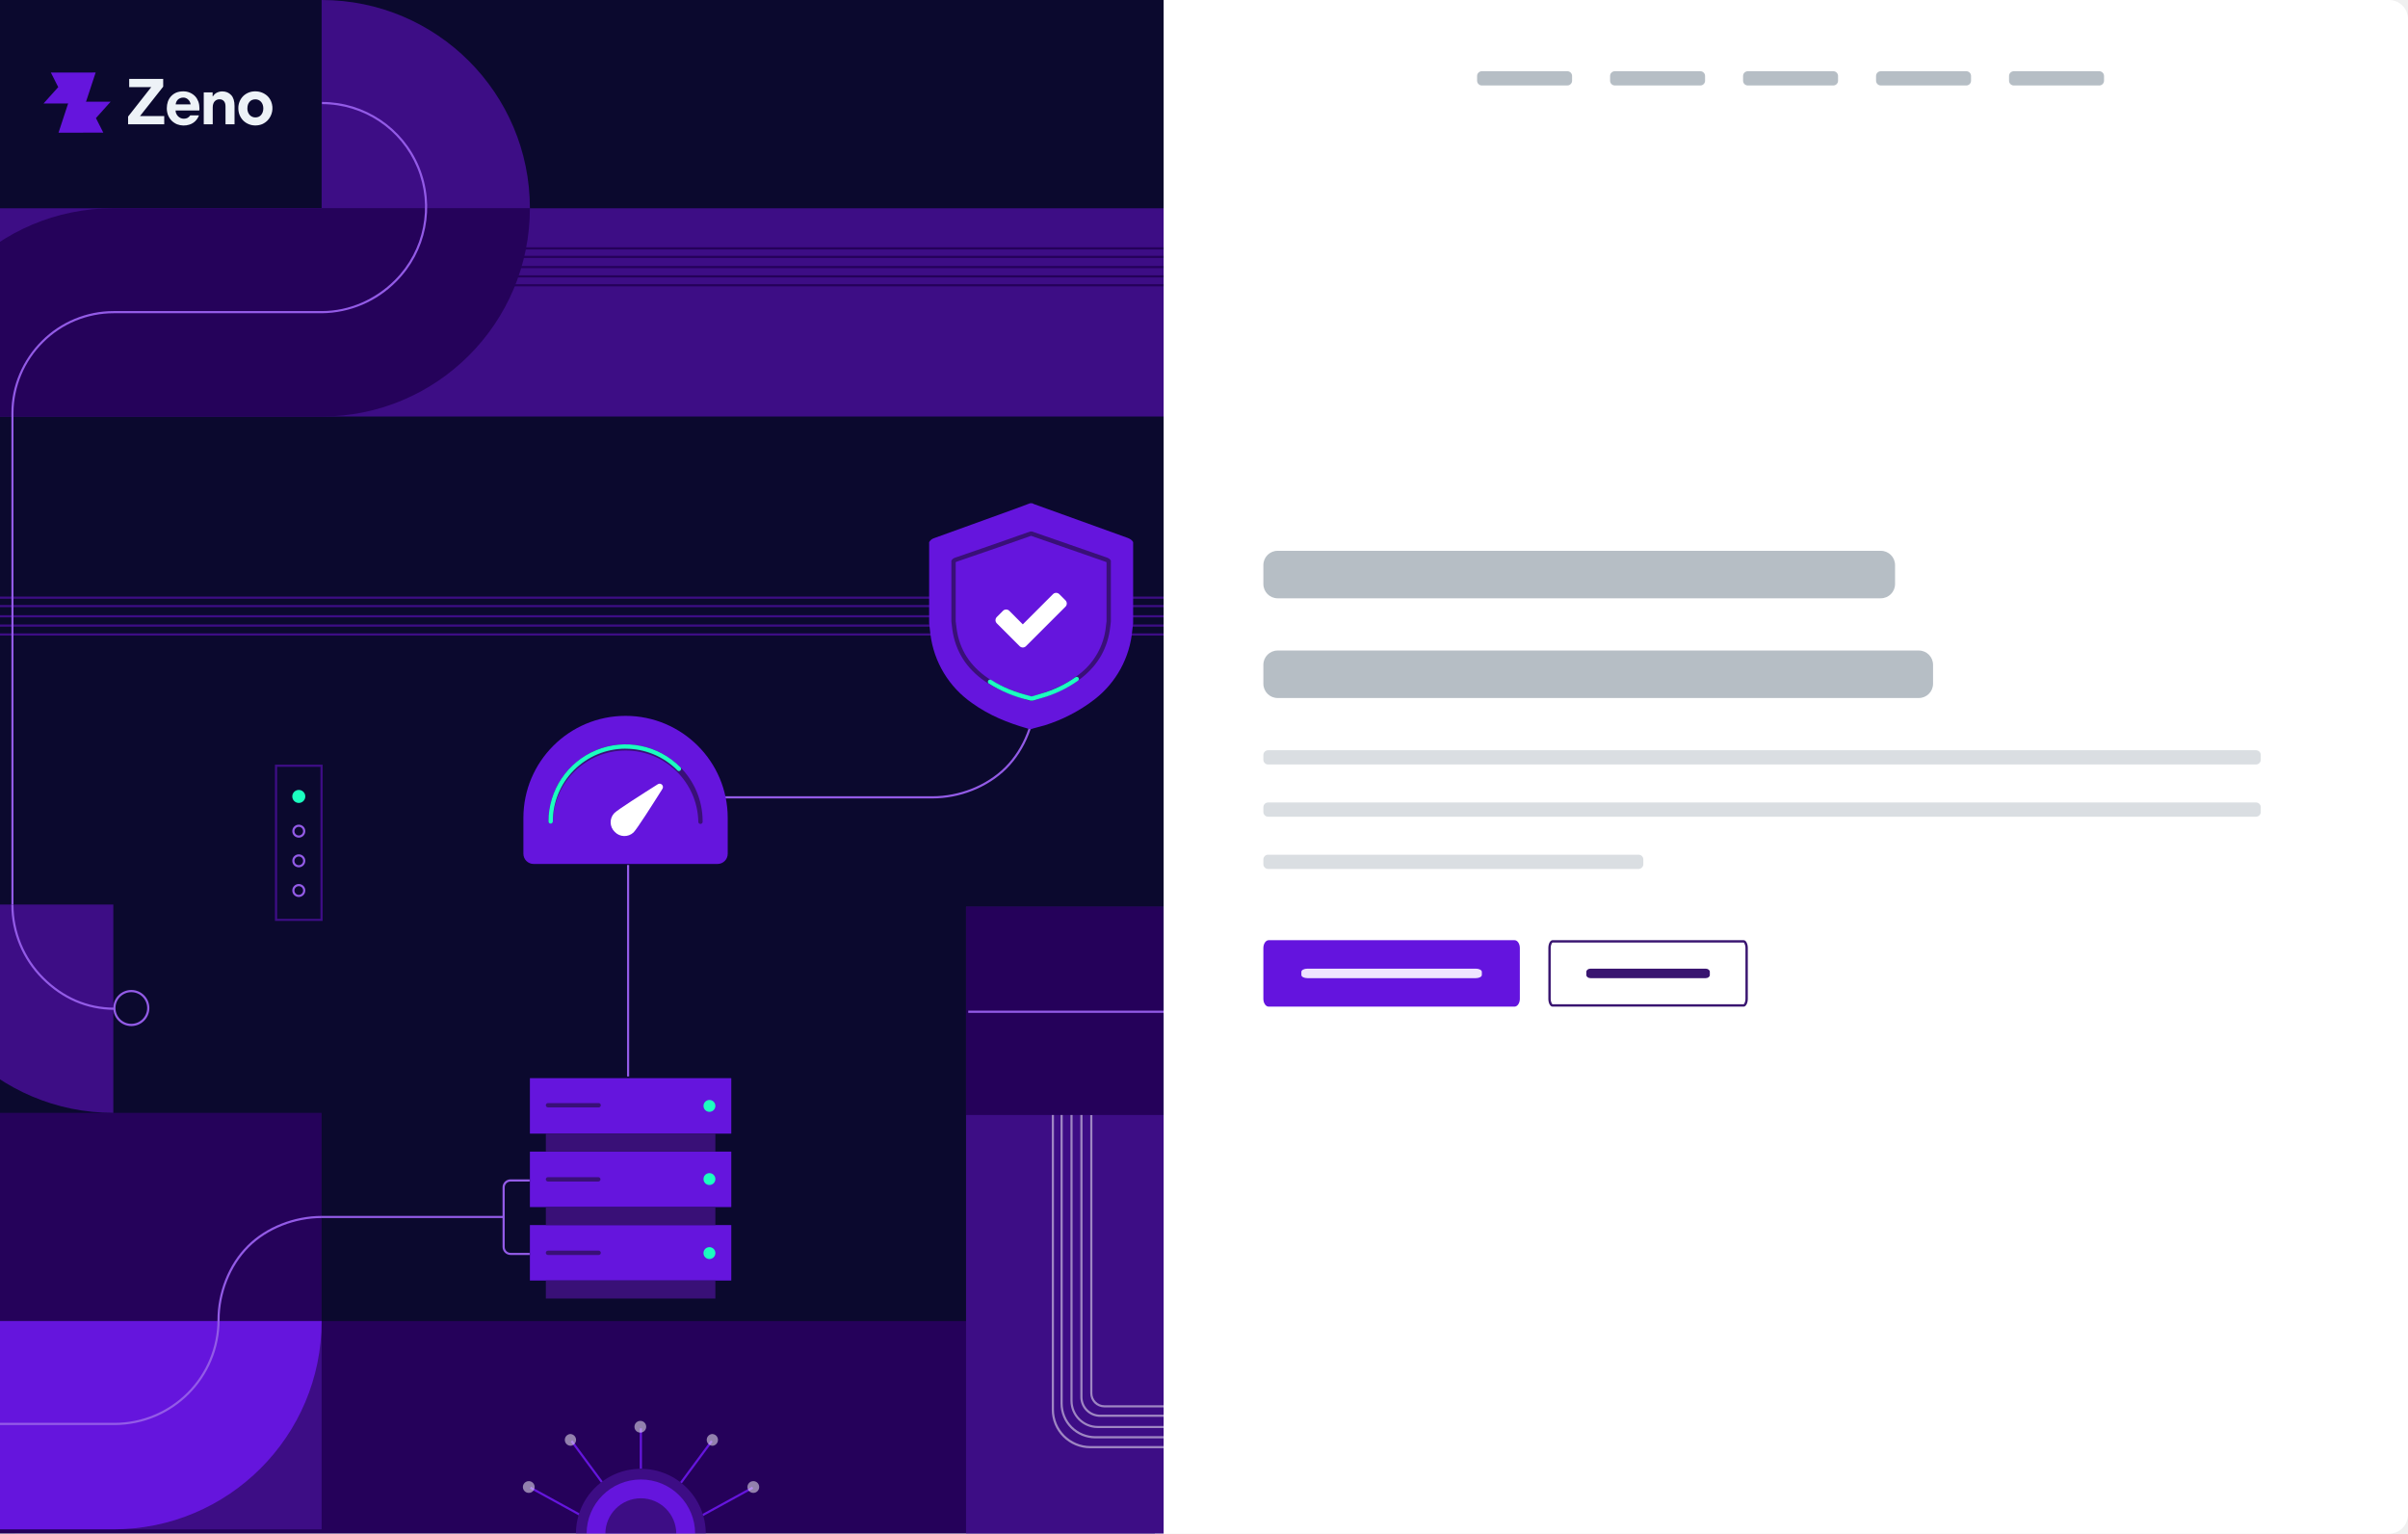
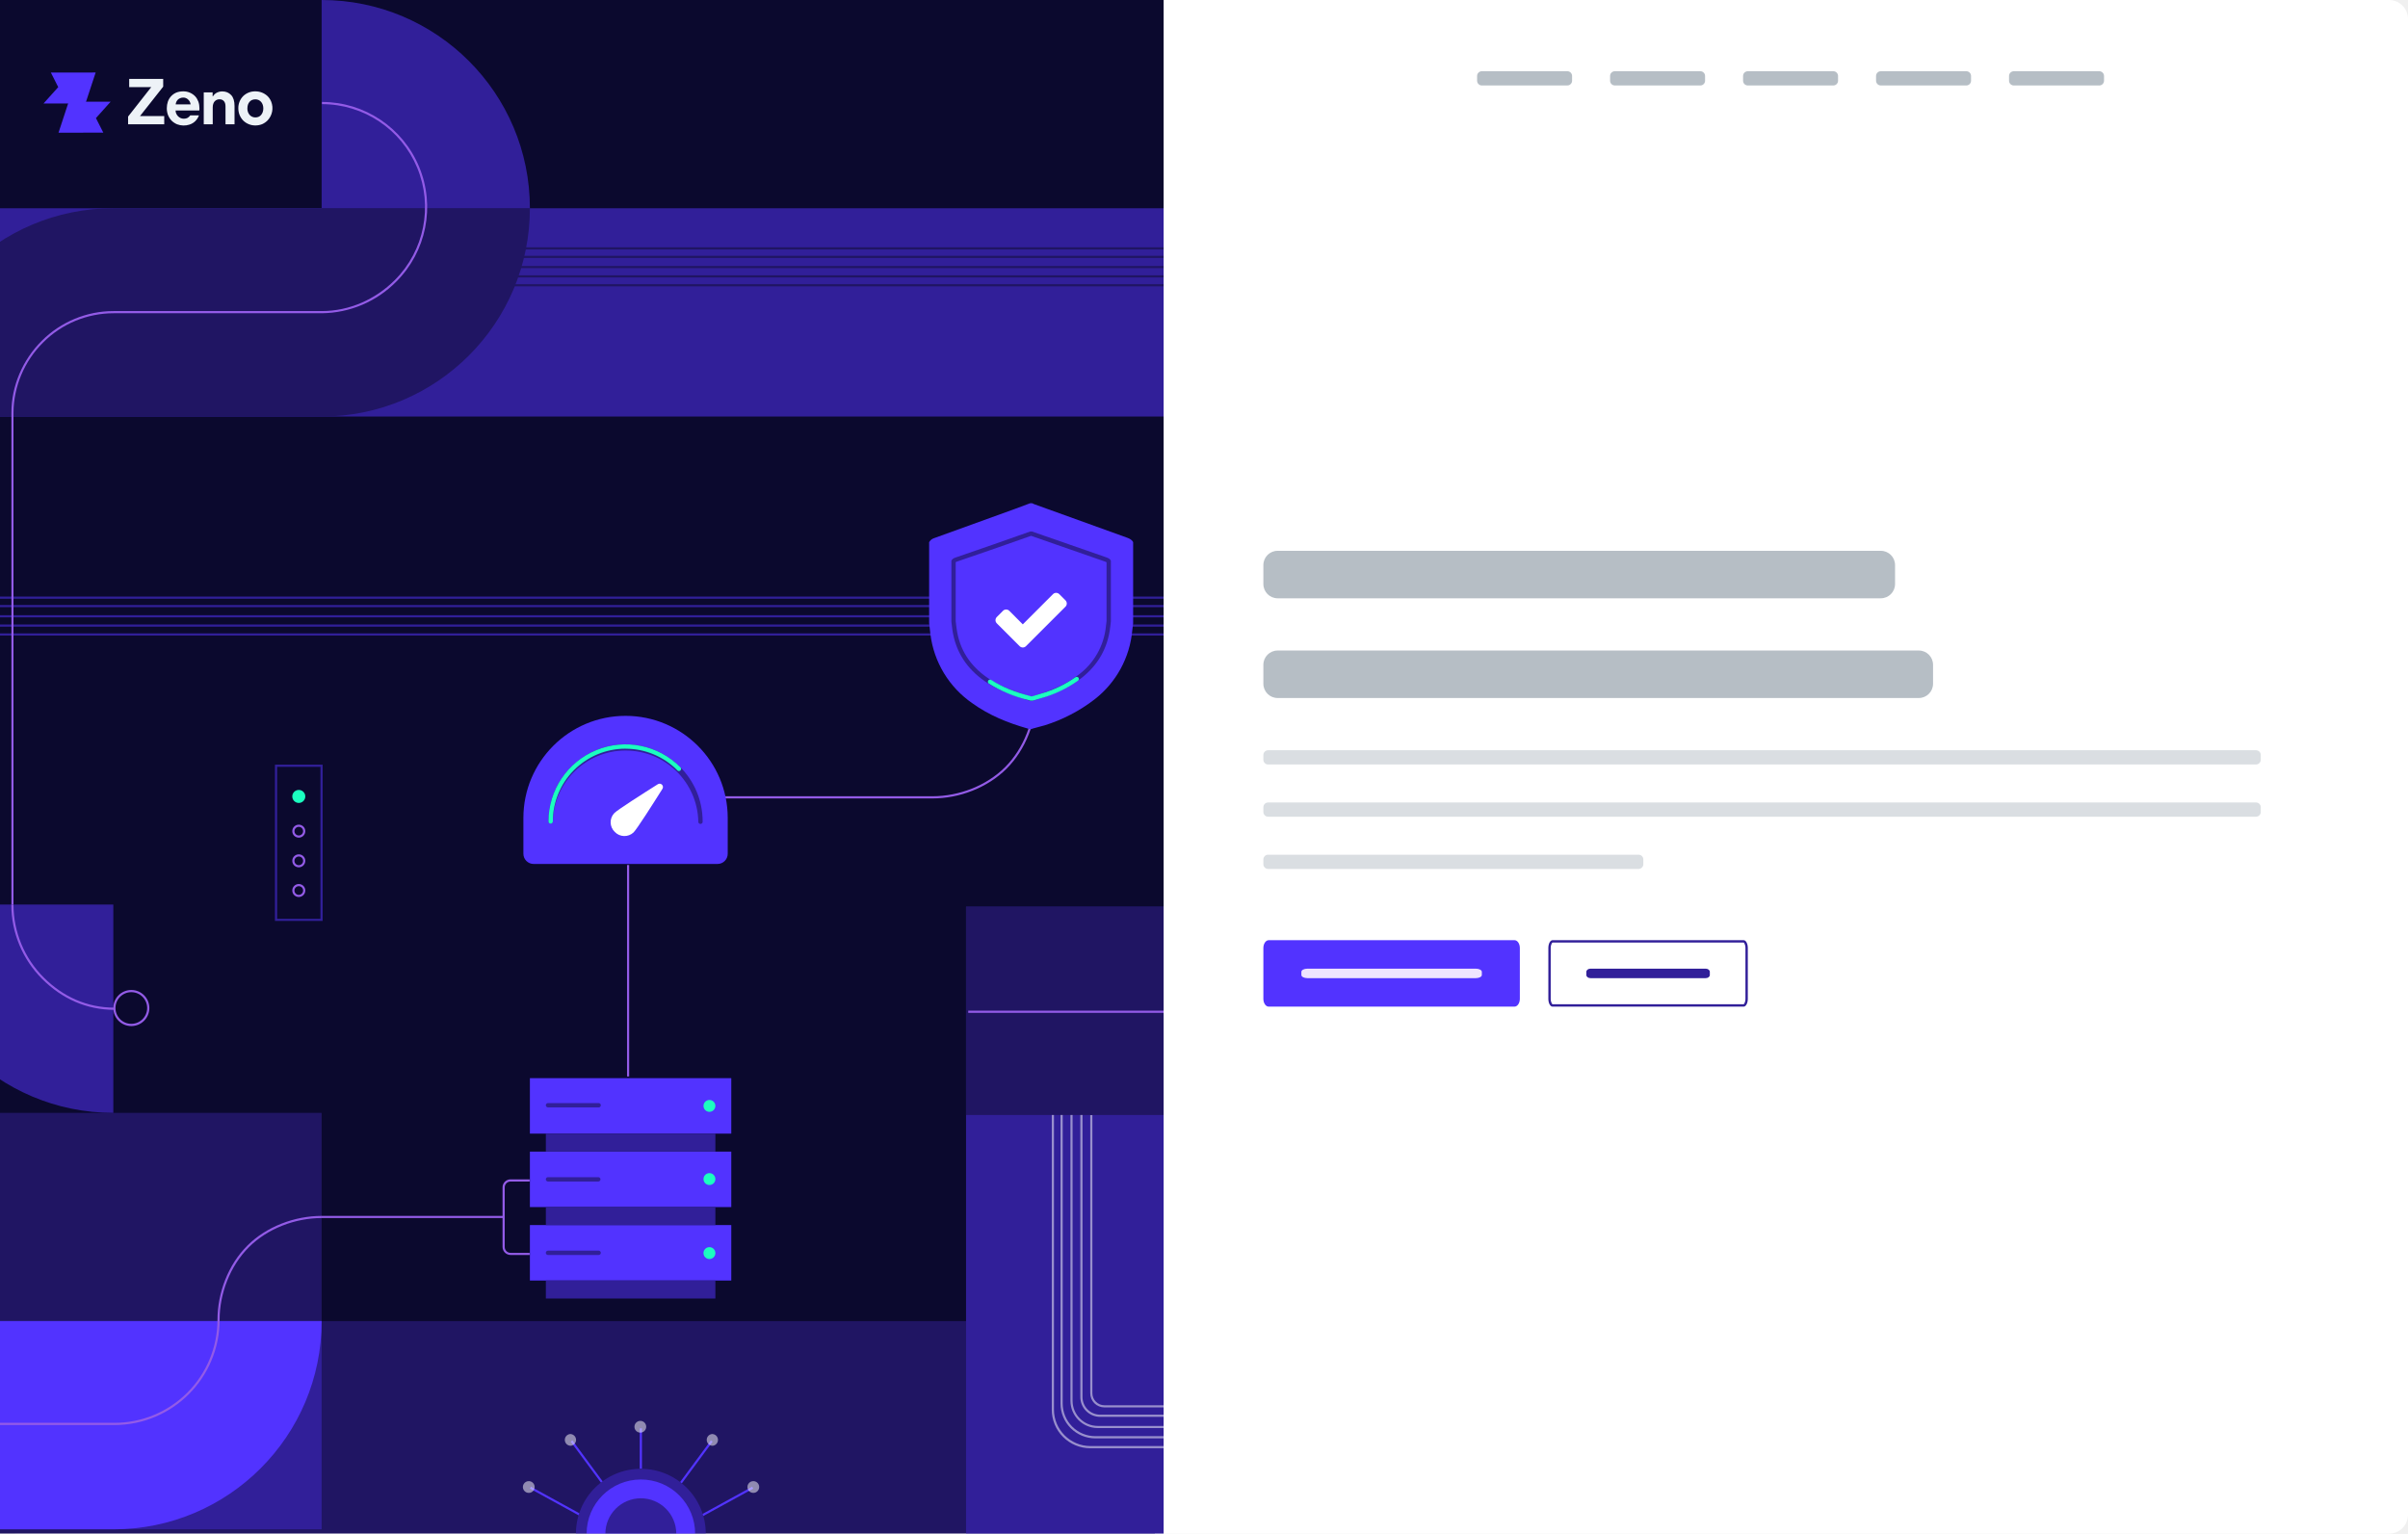
<svg xmlns="http://www.w3.org/2000/svg" fill="none" viewBox="0 0 507 323">
  <defs />
  <rect width="507" height="323" fill="#fff" rx="4" />
  <mask id="a" width="245" height="323" x="0" y="0" maskUnits="userSpaceOnUse">
    <path fill="#fff" d="M0 0h245v323H0z" />
  </mask>
  <g mask="url(#a)">
    <path fill="#0B092E" d="M-20 0h322.54v322.54H-20z" />
-     <path fill="#25025A" d="M-20 234.37h87.72v88.17H-20v-88.17z" />
-     <path fill="#3D0D85" fill-rule="evenodd" d="M57.9 161.04h10.03v32.91H57.89v-32.9zm.45.46v32h9.12v-32h-9.12z" clip-rule="evenodd" />
+     <path fill="#201563" d="M-20 234.37h87.72v88.17H-20v-88.17z" />
+     <path fill="#311f99" fill-rule="evenodd" d="M57.9 161.04h10.03v32.91H57.89v-32.9zm.45.46v32h9.12v-32h-9.12z" clip-rule="evenodd" />
    <path fill="#1BFEC0" d="M62.91 168.87a1.14 1.14 0 100-2.28 1.14 1.14 0 000 2.28z" />
    <path fill="#1BFEC0" fill-rule="evenodd" d="M62.91 166.82a.91.91 0 100 1.82.91.91 0 000-1.82zm-1.37.91a1.37 1.37 0 112.74 0 1.37 1.37 0 01-2.74 0z" clip-rule="evenodd" />
    <path fill="#935BE7" fill-rule="evenodd" d="M62.91 174.13a.91.91 0 100 1.82.91.91 0 000-1.82zm-1.37.91a1.37 1.37 0 112.74 0 1.37 1.37 0 01-2.74 0zM62.91 180.38a.91.91 0 100 1.83.91.91 0 000-1.83zm-1.37.91a1.37 1.37 0 112.74 0 1.37 1.37 0 01-2.74 0zM62.91 186.63a.91.91 0 100 1.83.91.91 0 000-1.83zm-1.37.91a1.37 1.37 0 112.74 0 1.37 1.37 0 01-2.74 0z" clip-rule="evenodd" />
-     <path fill="#25015A" d="M-20 278.22h263.15V323H-20v-44.78z" />
-     <path fill="#3D0D85" d="M67.72 0a43.86 43.86 0 0143.85 43.86H67.72V0zM203.4 190.97h99.14V323H203.4V190.97zM-20 278.22h87.72v43.86H-20v-43.86zM23.86 234.37A43.86 43.86 0 01-20 190.5h43.86v43.86z" />
+     <path fill="#201563" d="M-20 278.22h263.15V323H-20v-44.78z" />
+     <path fill="#311f99" d="M67.72 0a43.86 43.86 0 0143.85 43.86H67.72V0zM203.4 190.97h99.14V323H203.4V190.97zM-20 278.22h87.72v43.86H-20v-43.86zM23.86 234.37A43.86 43.86 0 01-20 190.5h43.86v43.86z" />
    <path fill="#935BE7" fill-rule="evenodd" d="M24.09 212.67c-5.88 0-11.06-2.34-15.21-6.5a22.16 22.16 0 01-6.5-15.66h.46a21.7 21.7 0 006.36 15.34c4.07 4.07 9.13 6.36 14.89 6.36v.46z" clip-rule="evenodd" />
    <path fill="#935BE7" fill-rule="evenodd" d="M27.65 208.95a3.33 3.33 0 100 6.67 3.33 3.33 0 000-6.67zm-3.8 3.34a3.8 3.8 0 117.6 0 3.8 3.8 0 01-7.6 0z" clip-rule="evenodd" />
-     <path fill="#6515DD" d="M23.86 278.22H-20v43.86h43.86a43.86 43.86 0 0043.86-43.86H23.86z" />
+     <path fill="#5233ff" d="M23.86 278.22H-20v43.86h43.86a43.86 43.86 0 0043.86-43.86H23.86z" />
    <path fill="#935BE7" fill-rule="evenodd" d="M39.43 293.3a21.7 21.7 0 006.36-15.35h.45a22.16 22.16 0 01-22.15 22.16H-20v-.46h44.09a21.7 21.7 0 0015.34-6.35zM52.06 262.34c4.02-4.02 9.98-6.27 15.66-6.27v.45c-5.57 0-11.4 2.22-15.33 6.15-3.93 3.93-6.15 9.71-6.15 15.28h-.45c0-5.68 2.25-11.59 6.27-15.6z" clip-rule="evenodd" />
-     <path fill="#25015A" d="M258.68 234.82H203.4v-43.85h99.14a43.86 43.86 0 01-43.86 43.85z" />
+     <path fill="#201563" d="M258.68 234.82H203.4v-43.85h99.14a43.86 43.86 0 01-43.86 43.85z" />
    <path fill="#935BE7" fill-rule="evenodd" d="M274.25 206.5a21.7 21.7 0 006.36-15.35h.46a22.16 22.16 0 01-22.16 22.16h-55.05v-.46h55.05a21.7 21.7 0 0015.34-6.36z" clip-rule="evenodd" />
-     <path fill="#3D0D85" d="M-20 43.86h322.54v43.86H-20z" />
-     <path fill="#25015A" fill-rule="evenodd" d="M302.54 52.54H-20v-.46h322.54v.46zM-20 53.87h322.54v.46H-20v-.46zm0 2.15h322.54v.45H-20v-.45zm0 1.96h322.54v.45H-20v-.45zm0 1.87h322.54v.45H-20v-.45z" clip-rule="evenodd" />
-     <path fill="#25025A" d="M67.72 43.86H23.86A43.86 43.86 0 00-20 87.72h87.72a43.86 43.86 0 0043.85-43.86H67.72z" />
+     <path fill="#311f99" d="M-20 43.86h322.54v43.86H-20z" />
+     <path fill="#201563" fill-rule="evenodd" d="M302.54 52.54H-20v-.46h322.54v.46zM-20 53.87h322.54v.46H-20v-.46zm0 2.15h322.54v.45H-20v-.45zm0 1.96h322.54v.45H-20v-.45zm0 1.87h322.54v.45H-20v-.45z" clip-rule="evenodd" />
+     <path fill="#201563" d="M67.72 43.86H23.86A43.86 43.86 0 00-20 87.72h87.72a43.86 43.86 0 0043.85-43.86H67.72z" />
    <path fill="#fff" fill-opacity=".5" fill-rule="evenodd" d="M230.62 302.46a6.87 6.87 0 01-6.87-6.88v-60.76h-.46v60.76a7.33 7.33 0 007.33 7.34h71.92v-.46h-71.92z" clip-rule="evenodd" />
    <path fill="#fff" fill-opacity=".5" fill-rule="evenodd" d="M229.57 304.54a7.68 7.68 0 01-7.66-7.67v-62.05h-.46v62.05a8.11 8.11 0 008.12 8.13h72.97v-.46h-72.97z" clip-rule="evenodd" />
    <path fill="#fff" fill-opacity=".5" fill-rule="evenodd" d="M231.13 300.3a5.3 5.3 0 01-5.3-5.3v-60.18h-.45V295a5.75 5.75 0 005.75 5.75h71.4v-.45h-71.4z" clip-rule="evenodd" />
    <path fill="#fff" fill-opacity=".5" fill-rule="evenodd" d="M231.64 297.93a3.71 3.71 0 01-3.72-3.72v-59.39h-.46v59.4a4.17 4.17 0 004.18 4.17h70.9v-.46h-70.9z" clip-rule="evenodd" />
    <path fill="#fff" fill-opacity=".5" fill-rule="evenodd" d="M230.42 295.53a3 3 0 002.12.87h70v-.45h-70a2.54 2.54 0 01-2.54-2.54v-58.57h-.45v58.57a3 3 0 00.87 2.12z" clip-rule="evenodd" />
-     <path fill="#6515DD" d="M111.57 258h42.4v11.68h-42.4V258zm0-15.47h42.4v11.68h-42.4v-11.68zm0-15.47h42.4v11.68h-42.4v-11.68z" />
-     <path fill="#391077" d="M114.93 238.74h35.69v3.79h-35.69v-3.79zm0 15.47h35.69V258h-35.69v-3.79zm0 15.47h35.69v3.79h-35.69v-3.79z" />
+     <path fill="#5233ff" d="M111.57 258h42.4v11.68h-42.4V258zm0-15.47h42.4v11.68h-42.4v-11.68zm0-15.47h42.4v11.68h-42.4v-11.68z" />
+     <path fill="#311f99" d="M114.93 238.74h35.69v3.79h-35.69v-3.79zm0 15.47h35.69V258h-35.69v-3.79zm0 15.47h35.69v3.79h-35.69v-3.79z" />
    <path fill="#1BFEC0" d="M149.37 233.92a1.02 1.02 0 100-2.04 1.02 1.02 0 000 2.04z" />
    <path fill="#1BFEC0" fill-rule="evenodd" d="M149.37 232.11a.79.79 0 100 1.58.79.79 0 000-1.58zm-1.25.8a1.24 1.24 0 112.5-.01 1.24 1.24 0 01-2.5 0z" clip-rule="evenodd" />
    <path fill="#1BFEC0" d="M149.37 264.92a1.02 1.02 0 100-2.03 1.02 1.02 0 000 2.03z" />
    <path fill="#1BFEC0" fill-rule="evenodd" d="M149.37 263.12a.79.79 0 100 1.57.79.79 0 000-1.57zm-1.25.78a1.24 1.24 0 112.5 0 1.24 1.24 0 01-2.5 0z" clip-rule="evenodd" />
    <path fill="#1BFEC0" d="M149.37 249.33a1.02 1.02 0 100-2.04 1.02 1.02 0 000 2.04z" />
    <path fill="#1BFEC0" fill-rule="evenodd" d="M149.37 247.52a.79.79 0 100 1.58.79.79 0 000-1.58zm-1.25.79a1.24 1.24 0 112.5 0 1.24 1.24 0 01-2.5 0z" clip-rule="evenodd" />
    <path fill="#935BE7" fill-rule="evenodd" d="M217.77 128.38v17.84c0 5.56-2.21 11.4-6.14 15.33-3.93 3.93-9.72 6.14-15.29 6.14h-55.07v.46h55.07c5.68 0 11.59-2.26 15.61-6.28 4.02-4.02 6.28-9.98 6.28-15.65v-17.84h-.46z" clip-rule="evenodd" />
-     <path fill="#391077" fill-rule="evenodd" d="M114.92 232.77c0-.26.2-.46.45-.46h10.6a.46.46 0 110 .91h-10.6a.46.46 0 01-.45-.45zm0 15.6c0-.25.2-.46.45-.46h10.6a.46.46 0 110 .92h-10.6a.46.46 0 01-.45-.46zm0 15.47c0-.25.2-.45.45-.45h10.6a.46.46 0 110 .91h-10.6a.46.46 0 01-.45-.46z" clip-rule="evenodd" />
+     <path fill="#311f99" fill-rule="evenodd" d="M114.92 232.77c0-.26.2-.46.45-.46h10.6a.46.46 0 110 .91h-10.6a.46.46 0 01-.45-.45zm0 15.6c0-.25.2-.46.45-.46h10.6a.46.46 0 110 .92h-10.6a.46.46 0 01-.45-.46zm0 15.47c0-.25.2-.45.45-.45h10.6a.46.46 0 110 .91h-10.6a.46.46 0 01-.45-.46z" clip-rule="evenodd" />
    <path fill="#935BE7" fill-rule="evenodd" d="M107.5 248.83a1.23 1.23 0 00-1.23 1.24v12.54a1.23 1.23 0 001.23 1.24h4.02v.45h-4.02a1.7 1.7 0 01-1.69-1.69v-6.09h-38.1v-.45h38.1v-6a1.69 1.69 0 011.7-1.7h4.01v.46h-4.02zM132.47 182.17v44.54h-.45v-44.54h.45z" clip-rule="evenodd" />
-     <path fill="#6515DD" d="M153.22 172.27a21.5 21.5 0 10-43.02 0v7.53c0 1.19.97 2.15 2.15 2.15h38.72c1.19 0 2.15-.96 2.15-2.15v-7.53z" />
-     <path fill="#391077" fill-rule="evenodd" d="M115.48 172.99a16.23 16.23 0 0132.46 0 .46.46 0 11-.91 0 15.32 15.32 0 00-30.63 0 .46.46 0 11-.92 0z" clip-rule="evenodd" />
+     <path fill="#5233ff" d="M153.22 172.27a21.5 21.5 0 10-43.02 0v7.53c0 1.19.97 2.15 2.15 2.15h38.72c1.19 0 2.15-.96 2.15-2.15v-7.53z" />
+     <path fill="#311f99" fill-rule="evenodd" d="M115.48 172.99a16.23 16.23 0 0132.46 0 .46.46 0 11-.91 0 15.32 15.32 0 00-30.63 0 .46.46 0 11-.92 0z" clip-rule="evenodd" />
    <path fill="#1BFEC0" fill-rule="evenodd" d="M131.71 157.67A15.31 15.31 0 00116.4 173a.46.46 0 11-.92 0 16.23 16.23 0 0127.75-11.44.46.46 0 11-.65.64 15.27 15.27 0 00-10.87-4.52z" clip-rule="evenodd" />
    <path fill="#fff" d="M133.4 175.3a2.8 2.8 0 01-3.96-.1 2.8 2.8 0 01-.1-3.96c.73-.73 5.93-4.04 9.16-6.08.65-.4 1.38.34.97.98-2.03 3.23-5.34 8.43-6.07 9.16z" />
-     <path fill="#3D0D85" fill-rule="evenodd" d="M302.54 126.1H-20v-.46h322.54v.45zM-20 127.42h322.54v.45H-20v-.45zm0 2.14h322.54v.46H-20v-.46zm0 1.96h322.54v.46H-20v-.46zm0 1.87h322.54v.46H-20v-.46z" clip-rule="evenodd" />
-     <path fill="#6515DD" fill-rule="evenodd" d="M147.65 318.98l10.72-5.88.22.4-10.72 5.88-.22-.4zm-25.36.4l-10.72-5.88.22-.4 10.72 5.88-.22.4zm20.88-7.23l6.5-8.8.38.26-6.51 8.81-.37-.27zm-16.51.27l-6.5-8.8.36-.28 6.5 8.81-.36.27zm8.5-11.62v8.53h-.46v-8.53h.46z" clip-rule="evenodd" />
-     <path fill="#3D0D85" d="M134.93 309.33A13.67 13.67 0 00121.26 323h27.34a13.67 13.67 0 00-13.67-13.67z" />
-     <path fill="#6515DD" d="M134.93 311.58A11.42 11.42 0 00123.51 323h22.85a11.41 11.41 0 00-11.43-11.42z" />
-     <path fill="#3D0D85" d="M134.93 315.54a7.47 7.47 0 00-7.47 7.46h14.93a7.47 7.47 0 00-7.46-7.46z" />
+     <path fill="#311f99" fill-rule="evenodd" d="M302.54 126.1H-20v-.46h322.54v.45zM-20 127.42h322.54v.45H-20v-.45zm0 2.14h322.54v.46H-20v-.46zm0 1.96h322.54v.46H-20v-.46zm0 1.87h322.54v.46H-20v-.46z" clip-rule="evenodd" />
+     <path fill="#5233ff" fill-rule="evenodd" d="M147.65 318.98l10.72-5.88.22.4-10.72 5.88-.22-.4zm-25.36.4l-10.72-5.88.22-.4 10.72 5.88-.22.4zm20.88-7.23l6.5-8.8.38.26-6.51 8.81-.37-.27zm-16.51.27l-6.5-8.8.36-.28 6.5 8.81-.36.27zm8.5-11.62v8.53h-.46v-8.53h.46z" clip-rule="evenodd" />
+     <path fill="#311f99" d="M134.93 309.33A13.67 13.67 0 00121.26 323h27.34a13.67 13.67 0 00-13.67-13.67z" />
+     <path fill="#5233ff" d="M134.93 311.58A11.42 11.42 0 00123.51 323h22.85a11.41 11.41 0 00-11.43-11.42z" />
+     <path fill="#311f99" d="M134.93 315.54a7.47 7.47 0 00-7.47 7.46h14.93a7.47 7.47 0 00-7.46-7.46z" />
    <path fill="#fff" fill-opacity=".5" d="M134.93 299.24a1.24 1.24 0 100 2.47 1.24 1.24 0 000-2.47zM120.16 302a1.24 1.24 0 100 2.48 1.24 1.24 0 000-2.47zM111.44 311.93a1.24 1.24 0 100 2.47 1.24 1.24 0 000-2.47zM158.72 311.93a1.24 1.24 0 100 2.47 1.24 1.24 0 000-2.47zM150.04 302a1.24 1.24 0 100 2.48 1.24 1.24 0 000-2.47z" />
-     <path fill="#6515DD" d="M195.63 131.28v-17.1c.24-.4.55-.68 1-.83 5.67-2.04 11.34-4.1 17-6.15l3.24-1.21h.47c.13.07.26.14.41.19 6.54 2.37 13.07 4.73 19.62 7.08.5.19.94.41 1.21.9v17.11l-.18 1.47a20.72 20.72 0 01-7.93 14.54 33.61 33.61 0 01-10.5 5.47c-1.03.3-2.1.55-2.45.66-.18.06-.5.2-.65.2-.18-.07-.37-.15-.56-.2-4.1-1.17-8.03-2.75-11.52-5.26a20.76 20.76 0 01-8.9-14.66l-.25-2.2z" />
-     <path fill="#391077" fill-rule="evenodd" d="M201.09 117.45c-.35.11-.6.32-.78.62v12.83l.2 1.65c.65 4.65 3.01 8.29 6.96 11 2.64 1.82 5.52 2.78 8.5 3.77l.95.32h.36c3.64-1.1 7.23-2.4 10.28-4.74 3.64-2.8 5.7-6.44 6.2-10.9l.07-.56.06-.55v-12.83c-.2-.37-.55-.54-.95-.68l-15.66-5.45h-.36c-5.27 1.88-10.55 3.7-15.83 5.52zm15.99-4.6a1525.7 1525.7 0 01-15.7 5.46.55.55 0 00-.16.08v12.46l.2 1.58c.6 4.37 2.82 7.8 6.57 10.37 2.52 1.74 5.29 2.66 8.28 3.66l.8.26h.08c3.57-1.09 6.97-2.34 9.85-4.55a14.47 14.47 0 005.85-10.28l.07-.56.06-.5V118.4a1.76 1.76 0 00-.34-.14l-15.51-5.4h-.05z" clip-rule="evenodd" />
+     <path fill="#5233ff" d="M195.63 131.28v-17.1c.24-.4.55-.68 1-.83 5.67-2.04 11.34-4.1 17-6.15l3.24-1.21h.47c.13.07.26.14.41.19 6.54 2.37 13.07 4.73 19.62 7.08.5.19.94.41 1.21.9v17.11l-.18 1.47a20.72 20.72 0 01-7.93 14.54 33.61 33.61 0 01-10.5 5.47c-1.03.3-2.1.55-2.45.66-.18.06-.5.2-.65.2-.18-.07-.37-.15-.56-.2-4.1-1.17-8.03-2.75-11.52-5.26a20.76 20.76 0 01-8.9-14.66l-.25-2.2z" />
+     <path fill="#311f99" fill-rule="evenodd" d="M201.09 117.45c-.35.11-.6.32-.78.62v12.83l.2 1.65c.65 4.65 3.01 8.29 6.96 11 2.64 1.82 5.52 2.78 8.5 3.77l.95.32h.36c3.64-1.1 7.23-2.4 10.28-4.74 3.64-2.8 5.7-6.44 6.2-10.9l.07-.56.06-.55v-12.83c-.2-.37-.55-.54-.95-.68l-15.66-5.45h-.36c-5.27 1.88-10.55 3.7-15.83 5.52zm15.99-4.6a1525.7 1525.7 0 01-15.7 5.46.55.55 0 00-.16.08v12.46l.2 1.58c.6 4.37 2.82 7.8 6.57 10.37 2.52 1.74 5.29 2.66 8.28 3.66l.8.26h.08c3.57-1.09 6.97-2.34 9.85-4.55a14.47 14.47 0 005.85-10.28l.07-.56.06-.5V118.4a1.76 1.76 0 00-.34-.14l-15.51-5.4h-.05z" clip-rule="evenodd" />
    <path fill="#1BFEC0" fill-rule="evenodd" d="M227.07 142.73c.15.2.1.49-.1.63a25.24 25.24 0 01-7.6 3.63c-.63.2-1.26.38-1.89.56l-.06.01h-.47l-.07-.02-.15-.05-.22-.07a27.57 27.57 0 01-8.33-3.47.46.46 0 01.5-.77c2.43 1.6 5.17 2.6 8.06 3.36.1.03.22.06.31.1l.05.01h.19l1.8-.54a24.32 24.32 0 007.34-3.48c.2-.15.5-.1.64.1z" clip-rule="evenodd" />
    <path fill="#fff" d="M224.61 127.1c0-.24-.1-.48-.27-.66l-1.32-1.32a.94.94 0 00-1.31 0l-6.36 6.37-2.85-2.86a.94.94 0 00-1.32 0l-1.31 1.32a.94.94 0 000 1.32l4.82 4.82a.94.94 0 001.32 0l8.33-8.33a.94.94 0 00.27-.66z" />
    <path fill="#935BE7" fill-rule="evenodd" d="M67.78 21.47A22.16 22.16 0 0183.45 59.3a22.34 22.34 0 01-15.67 6.67H23.93c-5.57 0-10.9 2.2-14.83 6.14a21.08 21.08 0 00-6.26 14.83v103.57H2.4V86.94c0-5.69 2.37-11.14 6.38-15.15a21.43 21.43 0 0115.16-6.28h43.85c5.75 0 11.28-2.46 15.35-6.54a21.7 21.7 0 00-15.35-37.04v-.46z" clip-rule="evenodd" />
    <path fill="#EDF2F7" d="M27.2 16.61h7.16v1.64l-4.88 6.19h5.1v1.74h-7.61v-1.63l4.87-6.2H27.2v-1.74zM38.57 19.24a3.42 3.42 0 012.54 1.06c.29.32.5.7.66 1.12.15.43.22.88.22 1.35v.24c0 .08 0 .17-.03.26h-4.99c0 .24.05.46.14.66a1.85 1.85 0 00.91.93c.22.1.45.14.7.14.3 0 .56-.06.78-.18.22-.13.4-.3.56-.52h1.83c-.1.28-.25.55-.43.81a3 3 0 01-1.59 1.14 3.93 3.93 0 01-2.6-.08c-.42-.18-.8-.43-1.13-.75a3.73 3.73 0 01-.75-1.15 4.05 4.05 0 01-.27-1.5c0-.48.08-.93.22-1.36a3.21 3.21 0 011.75-1.9c.44-.18.93-.27 1.48-.27zm-.01 1.31c-.24 0-.45.05-.63.13a1.4 1.4 0 00-.48.3 1.64 1.64 0 00-.46 1h3.14c-.05-.39-.21-.73-.5-1a1.43 1.43 0 00-1.07-.43zM42.9 19.46h1.87v.84h.05c.24-.37.53-.64.87-.8.36-.17.73-.25 1.12-.25.76 0 1.38.26 1.86.77.47.5.71 1.27.71 2.3v3.86h-1.9v-3.73c0-.5-.1-.89-.33-1.14-.22-.26-.53-.4-.93-.4-.42 0-.76.15-1.03.44-.26.3-.4.72-.4 1.28v3.55H42.9v-6.72zM50.18 22.81a3.56 3.56 0 011.02-2.57 3.57 3.57 0 012.57-1 3.69 3.69 0 012.58 1.02c.32.32.57.7.75 1.14a3.75 3.75 0 01-.75 3.95c-.32.33-.7.59-1.13.79-.44.18-.93.28-1.45.28a3.62 3.62 0 01-2.57-1.04 3.73 3.73 0 01-.75-1.15 3.75 3.75 0 01-.27-1.42zm1.9.02c0 .28.05.53.13.77.09.23.2.43.35.6a1.6 1.6 0 001.2.53c.53 0 .93-.18 1.23-.54.3-.37.45-.82.45-1.36 0-.27-.04-.5-.11-.73a1.78 1.78 0 00-.32-.6 1.55 1.55 0 00-1.23-.58c-.54 0-.96.18-1.26.55-.29.35-.43.8-.43 1.36z" />
-     <path fill="#6515DD" fill-rule="evenodd" d="M9.15 21.8h8.84l2.15-6.53-9.43.01 1.55 3.07-3.11 3.46z" clip-rule="evenodd" />
-     <path fill="#6515DD" fill-rule="evenodd" d="M23.3 21.41h-8.83l-2.15 6.54 9.43-.02-1.55-3.06 3.1-3.46z" clip-rule="evenodd" />
+     <path fill="#5233ff" fill-rule="evenodd" d="M9.15 21.8h8.84l2.15-6.53-9.43.01 1.55 3.07-3.11 3.46z" clip-rule="evenodd" />
+     <path fill="#5233ff" fill-rule="evenodd" d="M23.3 21.41h-8.83l-2.15 6.54 9.43-.02-1.55-3.06 3.1-3.46z" clip-rule="evenodd" />
  </g>
  <rect width="20" height="3" x="311" y="15" fill="#495E6F" fill-opacity=".4" rx="1" />
  <rect width="20" height="3" x="339" y="15" fill="#495E6F" fill-opacity=".4" rx="1" />
  <rect width="20" height="3" x="367" y="15" fill="#495E6F" fill-opacity=".4" rx="1" />
  <rect width="20" height="3" x="395" y="15" fill="#495E6F" fill-opacity=".4" rx="1" />
  <rect width="20" height="3" x="423" y="15" fill="#495E6F" fill-opacity=".4" rx="1" />
-   <path fill="#391570" fill-rule="evenodd" d="M326.89 198.5s-.08.02-.19.22c-.11.21-.2.54-.2.93v10.7c0 .4.09.72.2.93.1.2.18.22.19.22h40.22s.08-.02.19-.22c.11-.21.2-.54.2-.93v-10.7c0-.4-.09-.72-.2-.93-.1-.2-.18-.22-.19-.22H326.9zm0-.5h40.23c.48 0 .88.74.88 1.65v10.7c0 .91-.4 1.65-.88 1.65h-40.24c-.48 0-.88-.74-.88-1.65v-10.7c0-.91.4-1.65.88-1.65z" clip-rule="evenodd" />
-   <path fill="#391570" d="M359.13 204h-24.26c-.48 0-.87.3-.87.67v.66c0 .37.39.67.87.67h24.26c.48 0 .87-.3.87-.67v-.66c0-.37-.39-.67-.87-.67z" />
-   <path fill="#6414DE" d="M318.86 198h-51.72c-.63 0-1.14.74-1.14 1.65v10.7c0 .91.5 1.65 1.14 1.65h51.72c.63 0 1.14-.74 1.14-1.65v-10.7c0-.91-.5-1.65-1.14-1.65z" />
+   <path fill="#311f99" fill-rule="evenodd" d="M326.89 198.5s-.08.02-.19.22c-.11.21-.2.54-.2.93v10.7c0 .4.09.72.2.93.1.2.18.22.19.22h40.22s.08-.02.19-.22c.11-.21.2-.54.2-.93v-10.7c0-.4-.09-.72-.2-.93-.1-.2-.18-.22-.19-.22H326.9zm0-.5h40.23c.48 0 .88.74.88 1.65v10.7c0 .91-.4 1.65-.88 1.65h-40.24c-.48 0-.88-.74-.88-1.65v-10.7c0-.91.4-1.65.88-1.65z" clip-rule="evenodd" />
+   <path fill="#311f99" d="M359.13 204h-24.26c-.48 0-.87.3-.87.67v.66c0 .37.39.67.87.67h24.26c.48 0 .87-.3.87-.67v-.66c0-.37-.39-.67-.87-.67z" />
+   <path fill="#5233ff" d="M318.86 198h-51.72c-.63 0-1.14.74-1.14 1.65v10.7c0 .91.5 1.65 1.14 1.65h51.72c.63 0 1.14-.74 1.14-1.65v-10.7c0-.91-.5-1.65-1.14-1.65z" />
  <path fill="#EFE4FF" d="M310.73 204h-35.46c-.7 0-1.27.3-1.27.67v.66c0 .37.57.67 1.27.67h35.46c.7 0 1.27-.3 1.27-.67v-.66c0-.37-.57-.67-1.27-.67z" />
  <rect width="80" height="3" x="266" y="180" fill="#495E6F" fill-opacity=".2" rx="1" />
  <rect width="210" height="3" x="266" y="169" fill="#495E6F" fill-opacity=".2" rx="1" />
  <rect width="210" height="3" x="266" y="158" fill="#495E6F" fill-opacity=".2" rx="1" />
  <rect width="141" height="10" x="266" y="137" fill="#495E6F" fill-opacity=".4" rx="3" />
  <rect width="133" height="10" x="266" y="116" fill="#495E6F" fill-opacity=".4" rx="3" />
</svg>
